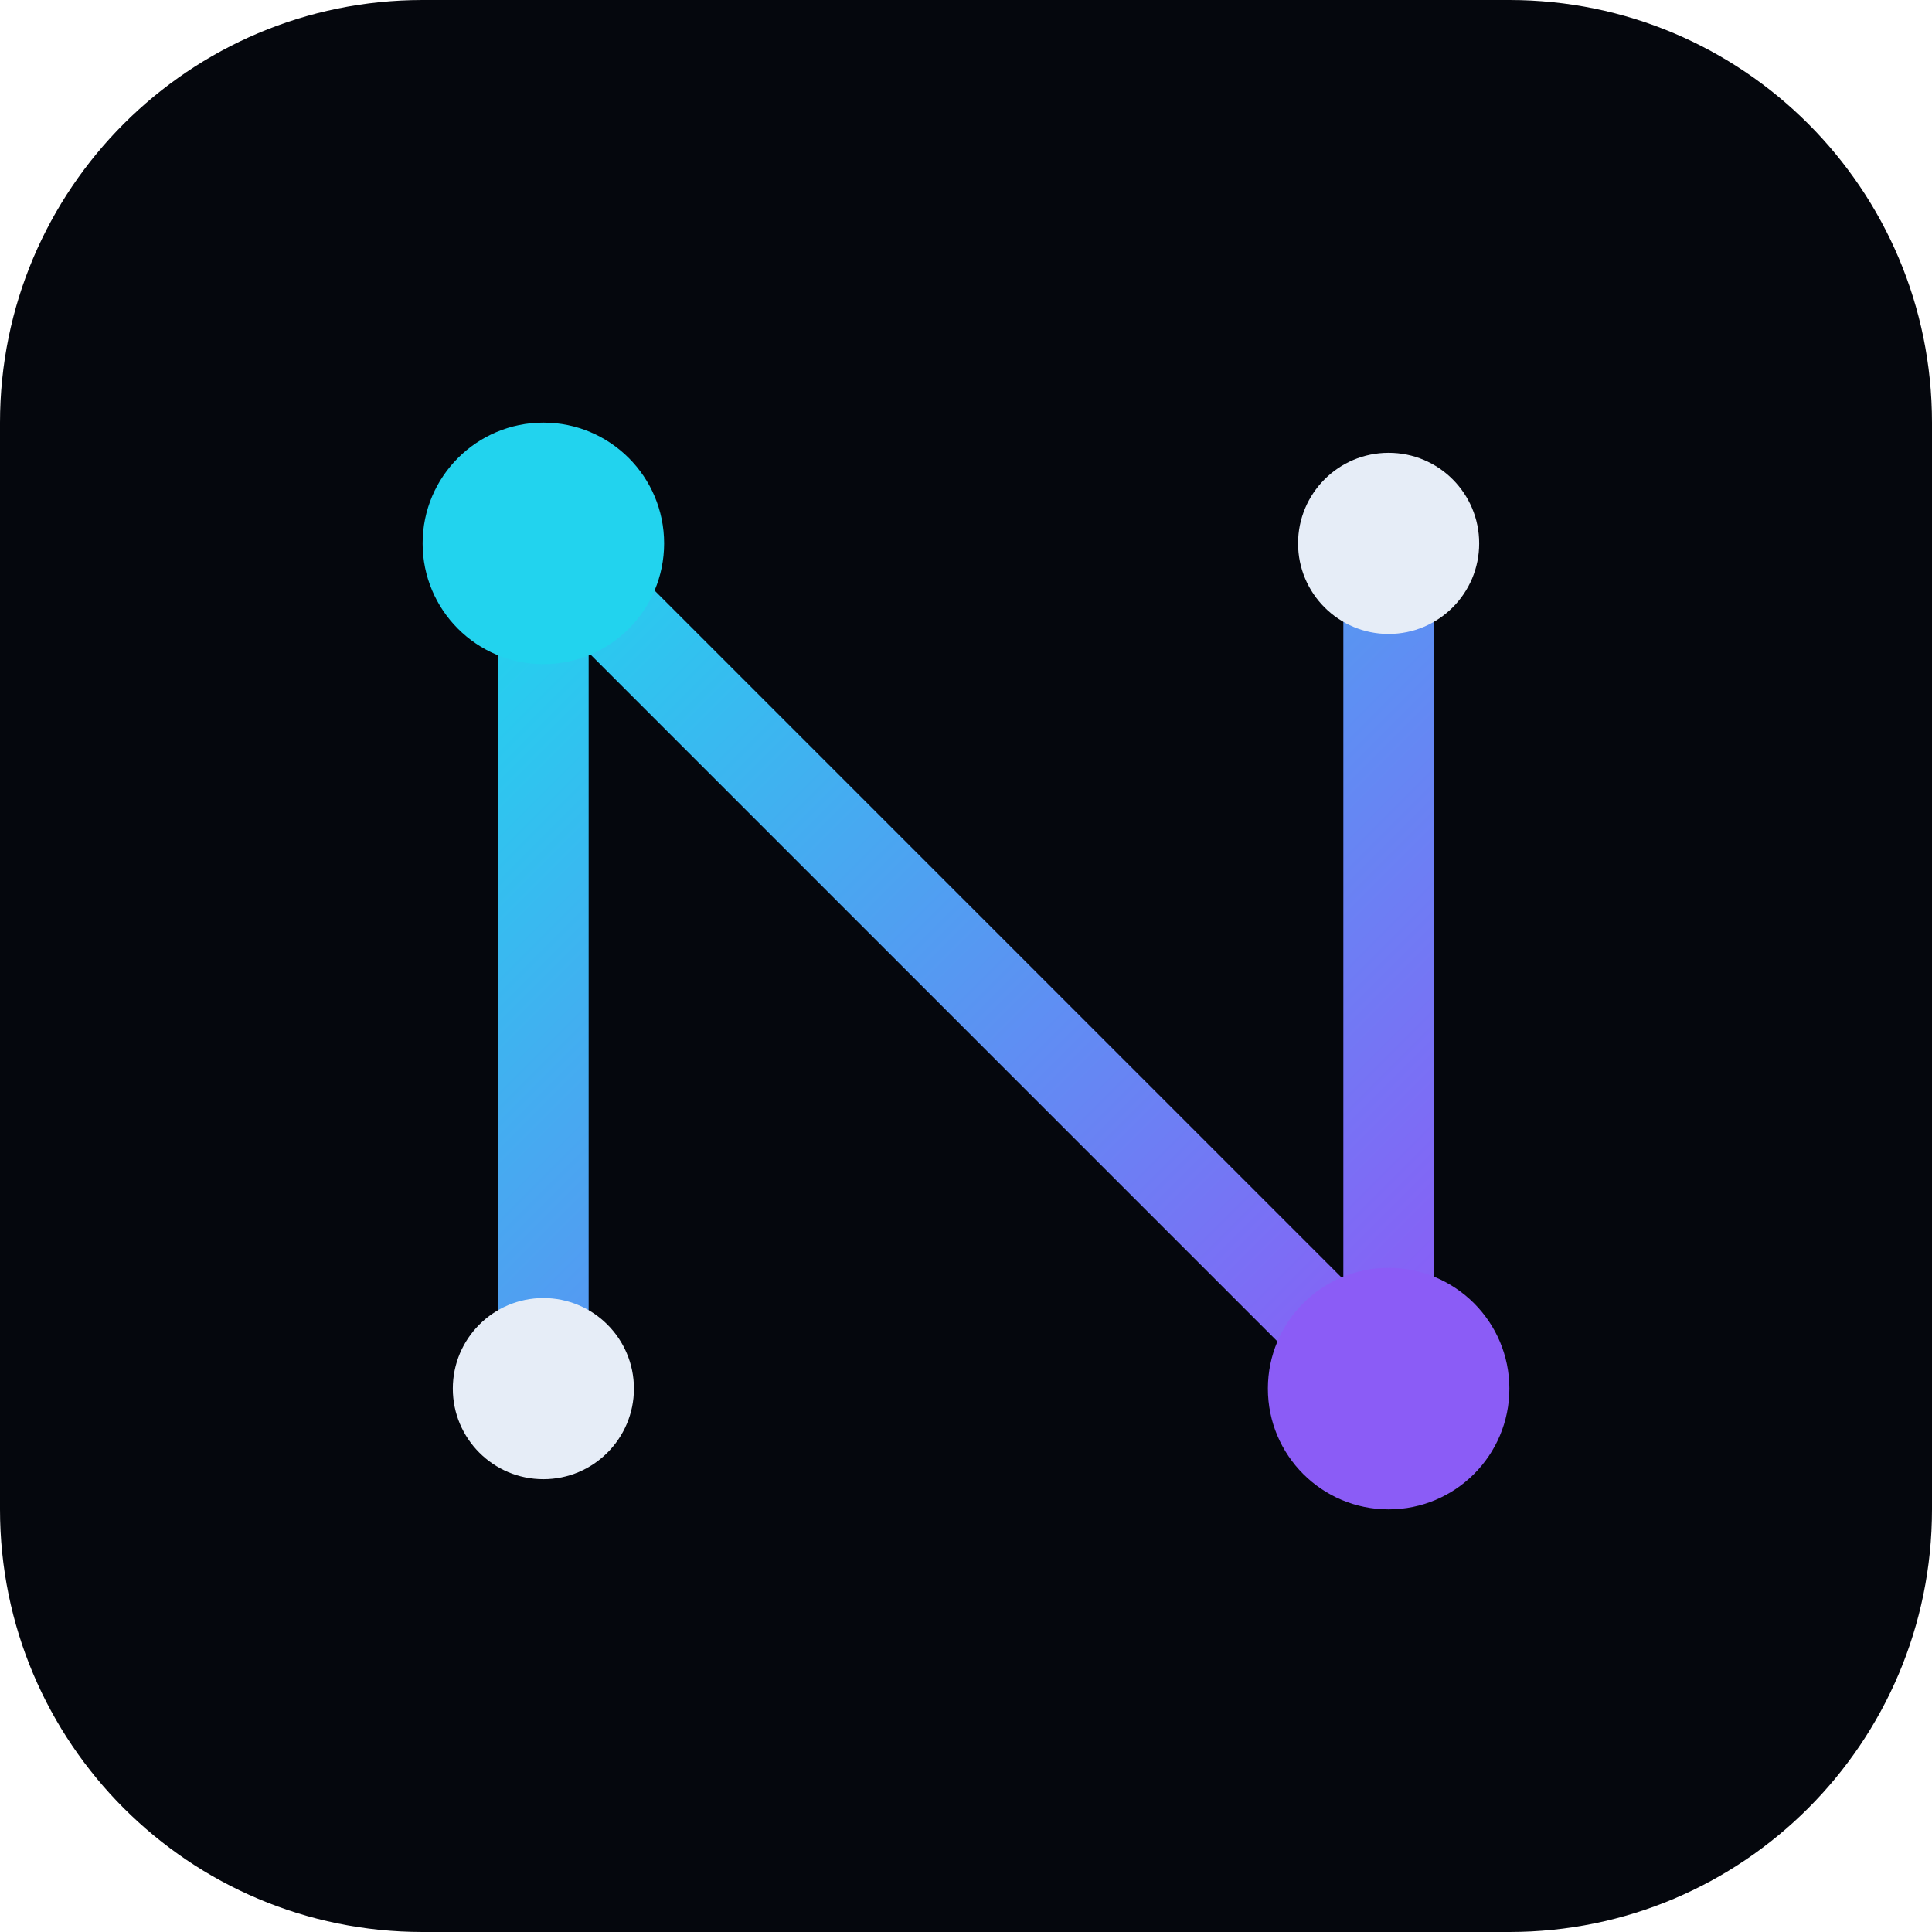
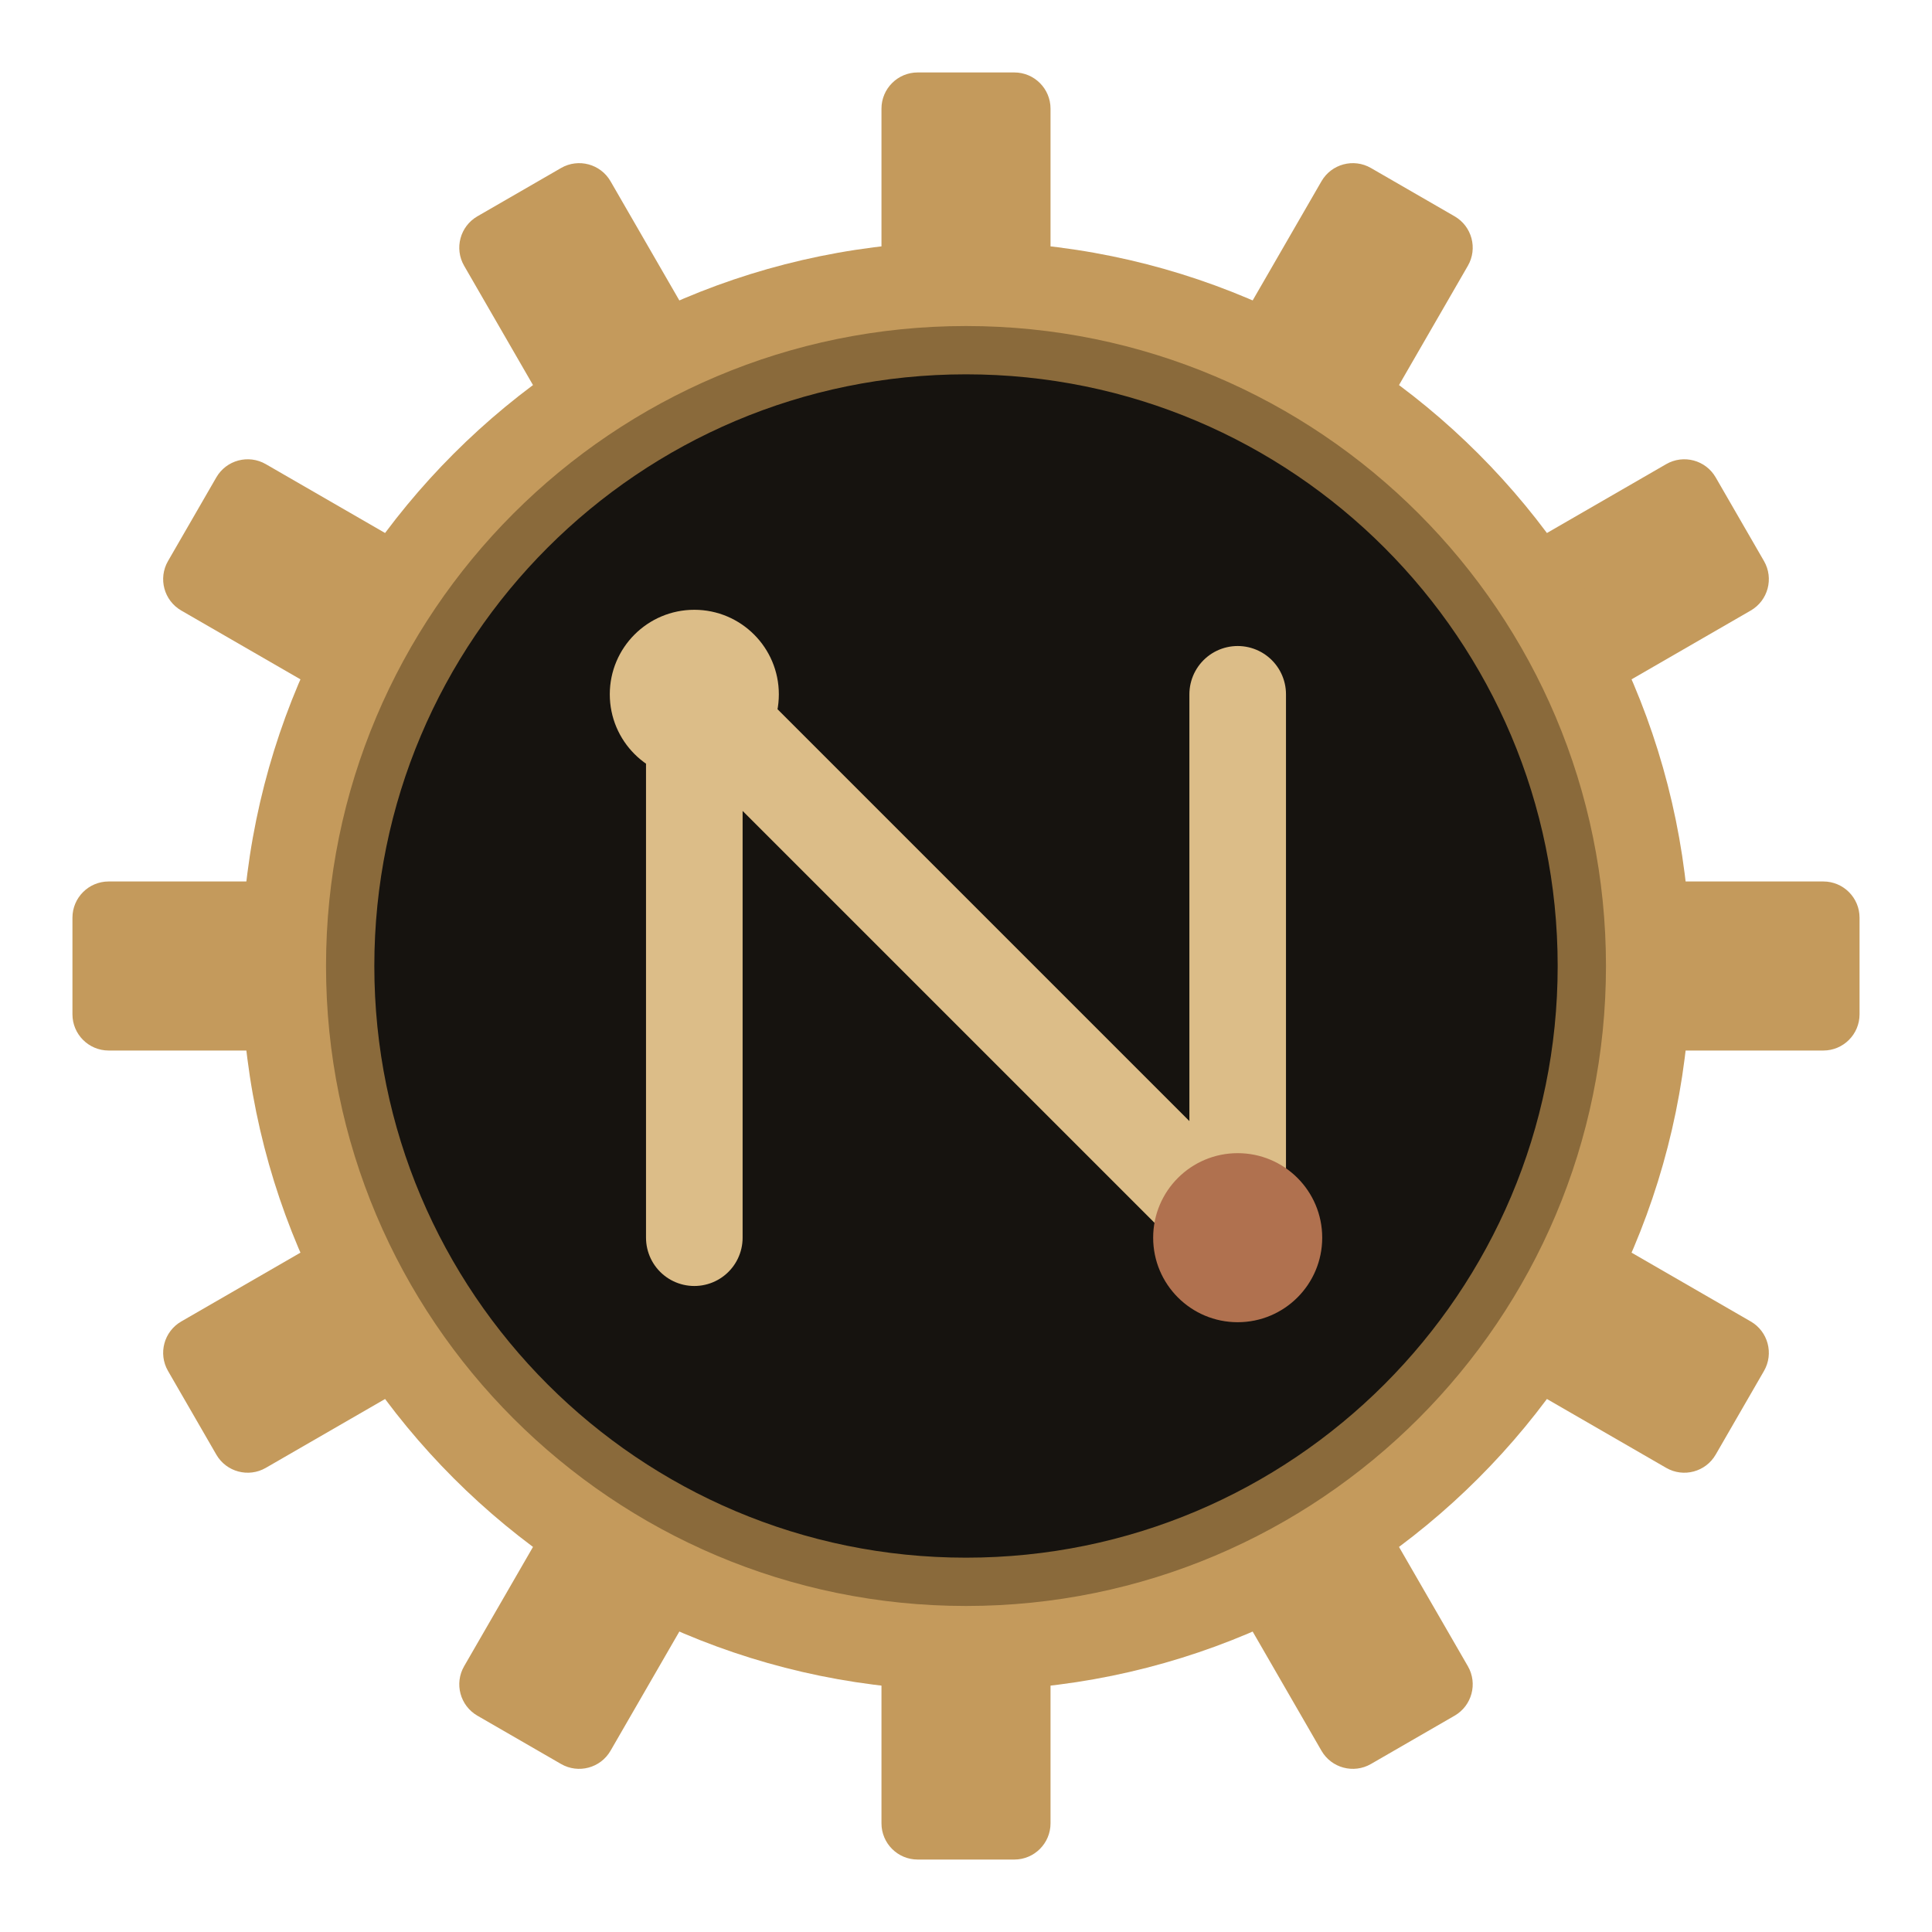
<svg xmlns="http://www.w3.org/2000/svg" viewBox="0 0 64 64">
-   <defs>
-     <linearGradient id="g" x1="0" y1="0" x2="1" y2="1">
-       <stop offset="0" stop-color="#22d3ee" />
-       <stop offset="1" stop-color="#8b5cf6" />
-     </linearGradient>
-   </defs>
-   <rect width="64" height="64" rx="14" fill="#05070d" />
-   <g fill="none" stroke="url(#g)" stroke-width="3" stroke-linecap="round">
-     <path d="M18 46V18l28 28V18" />
+   <g fill="#c49a5c">
+     <rect x="29.2" y="2.4" width="5.6" height="8" rx="1.2" transform="rotate(0 32 32)" />
+     <rect x="29.2" y="2.4" width="5.6" height="8" rx="1.2" transform="rotate(30 32 32)" />
+     <rect x="29.2" y="2.4" width="5.6" height="8" rx="1.2" transform="rotate(60 32 32)" />
+     <rect x="29.2" y="2.4" width="5.6" height="8" rx="1.2" transform="rotate(90 32 32)" />
+     <rect x="29.2" y="2.4" width="5.6" height="8" rx="1.2" transform="rotate(120 32 32)" />
+     <rect x="29.2" y="2.4" width="5.6" height="8" rx="1.2" transform="rotate(150 32 32)" />
+     <rect x="29.2" y="2.4" width="5.6" height="8" rx="1.2" transform="rotate(180 32 32)" />
+     <rect x="29.2" y="2.4" width="5.6" height="8" rx="1.2" transform="rotate(210 32 32)" />
+     <rect x="29.2" y="2.4" width="5.6" height="8" rx="1.2" transform="rotate(240 32 32)" />
+     <rect x="29.2" y="2.4" width="5.6" height="8" rx="1.2" transform="rotate(270 32 32)" />
+     <rect x="29.2" y="2.4" width="5.6" height="8" rx="1.2" transform="rotate(300 32 32)" />
+     <rect x="29.2" y="2.4" width="5.6" height="8" rx="1.2" transform="rotate(330 32 32)" />
  </g>
-   <circle cx="18" cy="18" r="4" fill="#22d3ee" />
-   <circle cx="46" cy="46" r="4" fill="#8b5cf6" />
-   <circle cx="18" cy="46" r="3" fill="#e6edf7" />
-   <circle cx="46" cy="18" r="3" fill="#e6edf7" />
+   <circle cx="32" cy="32" r="24" fill="#c49a5c" />
+   <circle cx="32" cy="32" r="20.4" fill="#16130f" stroke="#8a6a3b" stroke-width="1.6" />
+   <path d="M23 41V23l18 18V23" fill="none" stroke="#dcbd88" stroke-width="3.2" stroke-linecap="round" stroke-linejoin="round" />
+   <circle cx="23" cy="23" r="2.8" fill="#dcbd88" />
+   <circle cx="41" cy="41" r="2.8" fill="#b0714f" />
</svg>
